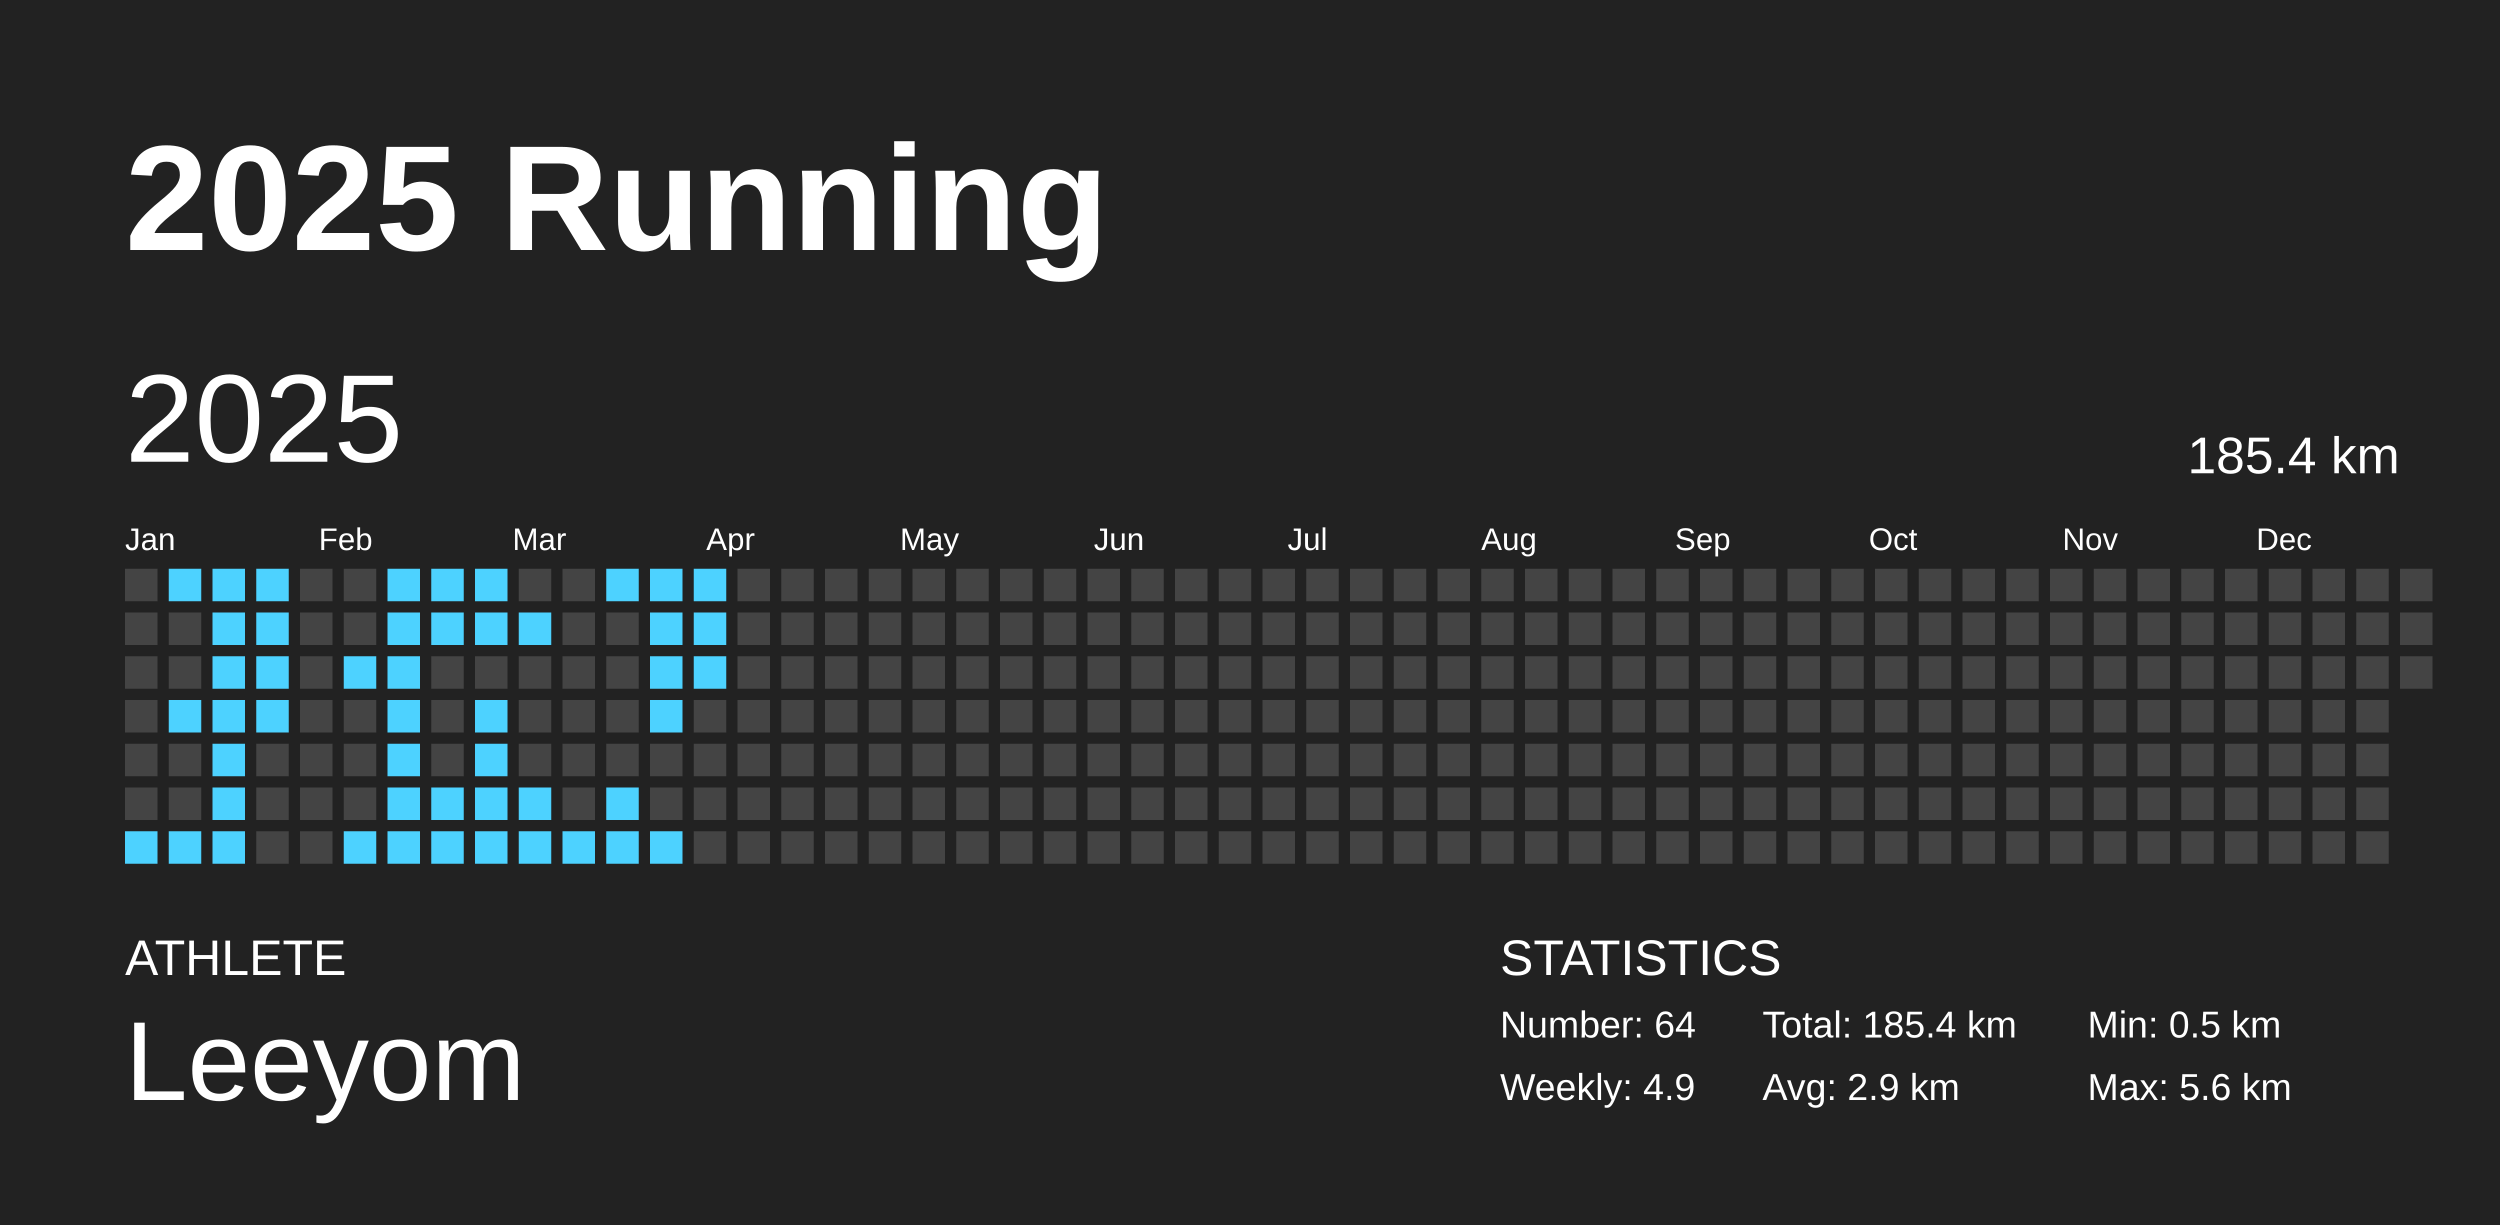
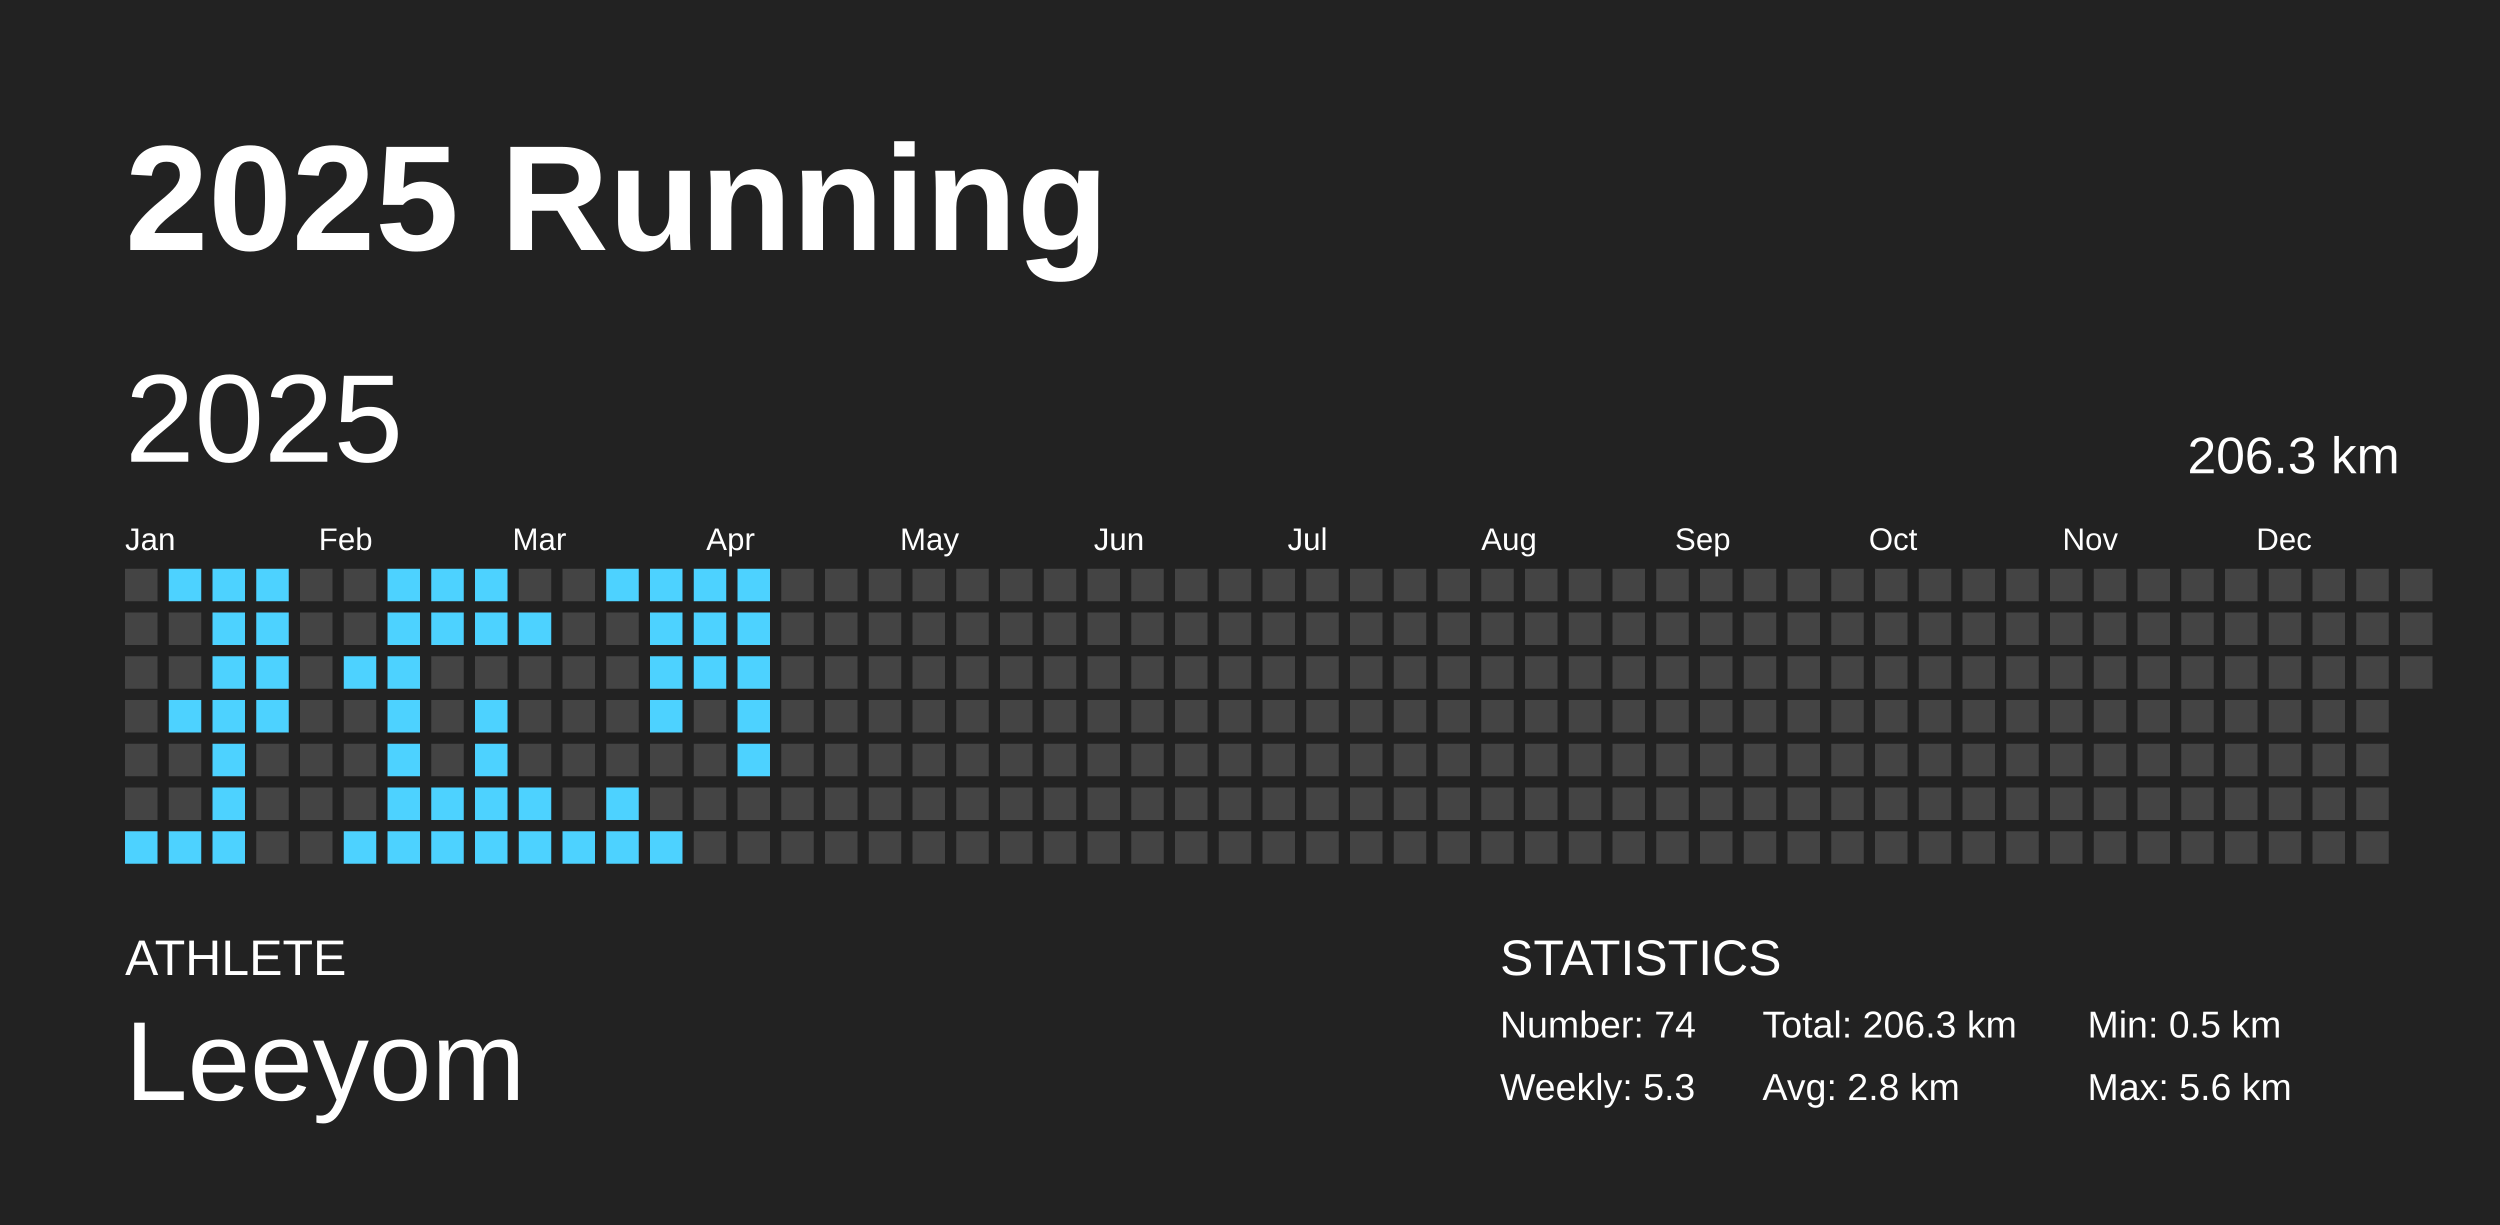
<svg xmlns="http://www.w3.org/2000/svg" baseProfile="full" height="98mm" version="1.1" viewBox="0,0,200,98" width="200mm">
  <defs />
  <rect fill="#222222" height="98" width="200" x="0" y="0" />
  <text fill="#FFFFFF" style="font-size:12px; font-family:Arial; font-weight:bold;" x="10" y="20">2025 Running</text>
  <text fill="#FFFFFF" style="font-size:4px; font-family:Arial" x="10" y="78">ATHLETE</text>
  <text fill="#FFFFFF" style="font-size:9px; font-family:Arial" x="10" y="88">Leeyom</text>
  <text fill="#FFFFFF" style="font-size:4px; font-family:Arial" x="120" y="78">STATISTICS</text>
-   <text fill="#FFFFFF" style="font-size:3px; font-family:Arial" x="120" y="83">Number: 64</text>
-   <text fill="#FFFFFF" style="font-size:3px; font-family:Arial" x="120" y="88">Weekly: 4.9</text>
-   <text fill="#FFFFFF" style="font-size:3px; font-family:Arial" x="141" y="83">Total: 185.4 km</text>
-   <text fill="#FFFFFF" style="font-size:3px; font-family:Arial" x="141" y="88">Avg: 2.9 km</text>
+   <text fill="#FFFFFF" style="font-size:3px; font-family:Arial" x="120" y="83">Number: 74</text>
+   <text fill="#FFFFFF" style="font-size:3px; font-family:Arial" x="120" y="88">Weekly: 5.3</text>
+   <text fill="#FFFFFF" style="font-size:3px; font-family:Arial" x="141" y="83">Total: 206.3 km</text>
+   <text fill="#FFFFFF" style="font-size:3px; font-family:Arial" x="141" y="88">Avg: 2.8 km</text>
  <text fill="#FFFFFF" style="font-size:3px; font-family:Arial" x="167" y="83">Min: 0.5 km</text>
  <text fill="#FFFFFF" style="font-size:3px; font-family:Arial" x="167" y="88">Max: 5.6 km</text>
  <text dominant-baseline="hanging" fill="#FFFFFF" style="font-size:10.0px; font-family:Arial;" x="10" y="30">2025</text>
-   <text dominant-baseline="hanging" fill="#FFFFFF" style="font-size:4.125px; font-family:Arial;" x="175" y="35">185.4 km</text>
+   <text dominant-baseline="hanging" fill="#FFFFFF" style="font-size:4.125px; font-family:Arial;" x="175" y="35">206.3 km</text>
  <text fill="#FFFFFF" style="font-size:2.5px; font-family:Arial" x="10.0" y="44">Jan</text>
  <text fill="#FFFFFF" style="font-size:2.5px; font-family:Arial" x="25.5" y="44">Feb</text>
  <text fill="#FFFFFF" style="font-size:2.5px; font-family:Arial" x="41.0" y="44">Mar</text>
  <text fill="#FFFFFF" style="font-size:2.5px; font-family:Arial" x="56.5" y="44">Apr</text>
  <text fill="#FFFFFF" style="font-size:2.5px; font-family:Arial" x="72.0" y="44">May</text>
  <text fill="#FFFFFF" style="font-size:2.5px; font-family:Arial" x="87.5" y="44">Jun</text>
  <text fill="#FFFFFF" style="font-size:2.5px; font-family:Arial" x="103.0" y="44">Jul</text>
  <text fill="#FFFFFF" style="font-size:2.5px; font-family:Arial" x="118.5" y="44">Aug</text>
  <text fill="#FFFFFF" style="font-size:2.5px; font-family:Arial" x="134.0" y="44">Sep</text>
  <text fill="#FFFFFF" style="font-size:2.5px; font-family:Arial" x="149.5" y="44">Oct</text>
  <text fill="#FFFFFF" style="font-size:2.5px; font-family:Arial" x="165.0" y="44">Nov</text>
  <text fill="#FFFFFF" style="font-size:2.5px; font-family:Arial" x="180.5" y="44">Dec</text>
  <rect fill="#444444" height="2.6" width="2.6" x="10.0" y="45.5" />
  <rect fill="#444444" height="2.6" width="2.6" x="10.0" y="49.0" />
  <rect fill="#444444" height="2.6" width="2.6" x="10.0" y="52.5" />
  <rect fill="#444444" height="2.6" width="2.6" x="10.0" y="56.0" />
  <rect fill="#444444" height="2.6" width="2.6" x="10.0" y="59.5" />
  <rect fill="#444444" height="2.6" width="2.6" x="10.0" y="63.0" />
  <rect fill="#4dd2ff" height="2.6" width="2.6" x="10.0" y="66.5" />
  <rect fill="#4dd2ff" height="2.6" width="2.6" x="13.5" y="45.5" />
  <rect fill="#444444" height="2.6" width="2.6" x="13.5" y="49.0" />
  <rect fill="#444444" height="2.6" width="2.6" x="13.5" y="52.5" />
  <rect fill="#4dd2ff" height="2.6" width="2.6" x="13.5" y="56.0" />
  <rect fill="#444444" height="2.6" width="2.6" x="13.5" y="59.5" />
  <rect fill="#444444" height="2.6" width="2.6" x="13.5" y="63.0" />
  <rect fill="#4dd2ff" height="2.6" width="2.6" x="13.5" y="66.5" />
  <rect fill="#4dd2ff" height="2.6" width="2.6" x="17.0" y="45.5" />
  <rect fill="#4dd2ff" height="2.6" width="2.6" x="17.0" y="49.0" />
  <rect fill="#4dd2ff" height="2.6" width="2.6" x="17.0" y="52.5" />
  <rect fill="#4dd2ff" height="2.6" width="2.6" x="17.0" y="56.0" />
  <rect fill="#4dd2ff" height="2.6" width="2.6" x="17.0" y="59.5" />
  <rect fill="#4dd2ff" height="2.6" width="2.6" x="17.0" y="63.0" />
  <rect fill="#4dd2ff" height="2.6" width="2.6" x="17.0" y="66.5" />
  <rect fill="#4dd2ff" height="2.6" width="2.6" x="20.5" y="45.5" />
  <rect fill="#4dd2ff" height="2.6" width="2.6" x="20.5" y="49.0" />
  <rect fill="#4dd2ff" height="2.6" width="2.6" x="20.5" y="52.5" />
  <rect fill="#4dd2ff" height="2.6" width="2.6" x="20.5" y="56.0" />
  <rect fill="#444444" height="2.6" width="2.6" x="20.5" y="59.5" />
  <rect fill="#444444" height="2.6" width="2.6" x="20.5" y="63.0" />
  <rect fill="#444444" height="2.6" width="2.6" x="20.5" y="66.5" />
  <rect fill="#444444" height="2.6" width="2.6" x="24.0" y="45.5" />
  <rect fill="#444444" height="2.6" width="2.6" x="24.0" y="49.0" />
  <rect fill="#444444" height="2.6" width="2.6" x="24.0" y="52.5" />
  <rect fill="#444444" height="2.6" width="2.6" x="24.0" y="56.0" />
  <rect fill="#444444" height="2.6" width="2.6" x="24.0" y="59.5" />
  <rect fill="#444444" height="2.6" width="2.6" x="24.0" y="63.0" />
  <rect fill="#444444" height="2.6" width="2.6" x="24.0" y="66.5" />
  <rect fill="#444444" height="2.6" width="2.6" x="27.5" y="45.5" />
  <rect fill="#444444" height="2.6" width="2.6" x="27.5" y="49.0" />
  <rect fill="#4dd2ff" height="2.6" width="2.6" x="27.5" y="52.5" />
  <rect fill="#444444" height="2.6" width="2.6" x="27.5" y="56.0" />
  <rect fill="#444444" height="2.6" width="2.6" x="27.5" y="59.5" />
  <rect fill="#444444" height="2.6" width="2.6" x="27.5" y="63.0" />
  <rect fill="#4dd2ff" height="2.6" width="2.6" x="27.5" y="66.5" />
  <rect fill="#4dd2ff" height="2.6" width="2.6" x="31.0" y="45.5" />
  <rect fill="#4dd2ff" height="2.6" width="2.6" x="31.0" y="49.0" />
  <rect fill="#4dd2ff" height="2.6" width="2.6" x="31.0" y="52.5" />
  <rect fill="#4dd2ff" height="2.6" width="2.6" x="31.0" y="56.0" />
  <rect fill="#4dd2ff" height="2.6" width="2.6" x="31.0" y="59.5" />
  <rect fill="#4dd2ff" height="2.6" width="2.6" x="31.0" y="63.0" />
  <rect fill="#4dd2ff" height="2.6" width="2.6" x="31.0" y="66.5" />
  <rect fill="#4dd2ff" height="2.6" width="2.6" x="34.5" y="45.5" />
  <rect fill="#4dd2ff" height="2.6" width="2.6" x="34.5" y="49.0" />
  <rect fill="#444444" height="2.6" width="2.6" x="34.5" y="52.5" />
  <rect fill="#444444" height="2.6" width="2.6" x="34.5" y="56.0" />
  <rect fill="#444444" height="2.6" width="2.6" x="34.5" y="59.5" />
  <rect fill="#4dd2ff" height="2.6" width="2.6" x="34.5" y="63.0" />
  <rect fill="#4dd2ff" height="2.6" width="2.6" x="34.5" y="66.5" />
  <rect fill="#4dd2ff" height="2.6" width="2.6" x="38.0" y="45.5" />
  <rect fill="#4dd2ff" height="2.6" width="2.6" x="38.0" y="49.0" />
  <rect fill="#444444" height="2.6" width="2.6" x="38.0" y="52.5" />
  <rect fill="#4dd2ff" height="2.6" width="2.6" x="38.0" y="56.0" />
  <rect fill="#4dd2ff" height="2.6" width="2.6" x="38.0" y="59.5" />
  <rect fill="#4dd2ff" height="2.6" width="2.6" x="38.0" y="63.0" />
  <rect fill="#4dd2ff" height="2.6" width="2.6" x="38.0" y="66.5" />
  <rect fill="#444444" height="2.6" width="2.6" x="41.5" y="45.5" />
  <rect fill="#4dd2ff" height="2.6" width="2.6" x="41.5" y="49.0" />
  <rect fill="#444444" height="2.6" width="2.6" x="41.5" y="52.5" />
  <rect fill="#444444" height="2.6" width="2.6" x="41.5" y="56.0" />
  <rect fill="#444444" height="2.6" width="2.6" x="41.5" y="59.5" />
  <rect fill="#4dd2ff" height="2.6" width="2.6" x="41.5" y="63.0" />
  <rect fill="#4dd2ff" height="2.6" width="2.6" x="41.5" y="66.5" />
  <rect fill="#444444" height="2.6" width="2.6" x="45.0" y="45.5" />
  <rect fill="#444444" height="2.6" width="2.6" x="45.0" y="49.0" />
  <rect fill="#444444" height="2.6" width="2.6" x="45.0" y="52.5" />
  <rect fill="#444444" height="2.6" width="2.6" x="45.0" y="56.0" />
  <rect fill="#444444" height="2.6" width="2.6" x="45.0" y="59.5" />
  <rect fill="#444444" height="2.6" width="2.6" x="45.0" y="63.0" />
  <rect fill="#4dd2ff" height="2.6" width="2.6" x="45.0" y="66.5" />
  <rect fill="#4dd2ff" height="2.6" width="2.6" x="48.5" y="45.5" />
  <rect fill="#444444" height="2.6" width="2.6" x="48.5" y="49.0" />
  <rect fill="#444444" height="2.6" width="2.6" x="48.5" y="52.5" />
  <rect fill="#444444" height="2.6" width="2.6" x="48.5" y="56.0" />
  <rect fill="#444444" height="2.6" width="2.6" x="48.5" y="59.5" />
  <rect fill="#4dd2ff" height="2.6" width="2.6" x="48.5" y="63.0" />
  <rect fill="#4dd2ff" height="2.6" width="2.6" x="48.5" y="66.5" />
  <rect fill="#4dd2ff" height="2.6" width="2.6" x="52.0" y="45.5" />
  <rect fill="#4dd2ff" height="2.6" width="2.6" x="52.0" y="49.0" />
  <rect fill="#4dd2ff" height="2.6" width="2.6" x="52.0" y="52.5" />
  <rect fill="#4dd2ff" height="2.6" width="2.6" x="52.0" y="56.0" />
  <rect fill="#444444" height="2.6" width="2.6" x="52.0" y="59.5" />
  <rect fill="#444444" height="2.6" width="2.6" x="52.0" y="63.0" />
  <rect fill="#4dd2ff" height="2.6" width="2.6" x="52.0" y="66.5" />
  <rect fill="#4dd2ff" height="2.6" width="2.6" x="55.5" y="45.5" />
  <rect fill="#4dd2ff" height="2.6" width="2.6" x="55.5" y="49.0" />
  <rect fill="#4dd2ff" height="2.6" width="2.6" x="55.5" y="52.5" />
  <rect fill="#444444" height="2.6" width="2.6" x="55.5" y="56.0" />
  <rect fill="#444444" height="2.6" width="2.6" x="55.5" y="59.5" />
  <rect fill="#444444" height="2.6" width="2.6" x="55.5" y="63.0" />
  <rect fill="#444444" height="2.6" width="2.6" x="55.5" y="66.5" />
-   <rect fill="#444444" height="2.6" width="2.6" x="59.0" y="45.5" />
-   <rect fill="#444444" height="2.6" width="2.6" x="59.0" y="49.0" />
-   <rect fill="#444444" height="2.6" width="2.6" x="59.0" y="52.5" />
-   <rect fill="#444444" height="2.6" width="2.6" x="59.0" y="56.0" />
-   <rect fill="#444444" height="2.6" width="2.6" x="59.0" y="59.5" />
+   <rect fill="#4dd2ff" height="2.6" width="2.6" x="59.0" y="45.5" />
+   <rect fill="#4dd2ff" height="2.6" width="2.6" x="59.0" y="49.0" />
+   <rect fill="#4dd2ff" height="2.6" width="2.6" x="59.0" y="52.5" />
+   <rect fill="#4dd2ff" height="2.6" width="2.6" x="59.0" y="56.0" />
+   <rect fill="#4dd2ff" height="2.6" width="2.6" x="59.0" y="59.5" />
  <rect fill="#444444" height="2.6" width="2.6" x="59.0" y="63.0" />
  <rect fill="#444444" height="2.6" width="2.6" x="59.0" y="66.5" />
  <rect fill="#444444" height="2.6" width="2.6" x="62.5" y="45.5" />
  <rect fill="#444444" height="2.6" width="2.6" x="62.5" y="49.0" />
  <rect fill="#444444" height="2.6" width="2.6" x="62.5" y="52.5" />
  <rect fill="#444444" height="2.6" width="2.6" x="62.5" y="56.0" />
  <rect fill="#444444" height="2.6" width="2.6" x="62.5" y="59.5" />
  <rect fill="#444444" height="2.6" width="2.6" x="62.5" y="63.0" />
  <rect fill="#444444" height="2.6" width="2.6" x="62.5" y="66.5" />
  <rect fill="#444444" height="2.6" width="2.6" x="66.0" y="45.5" />
  <rect fill="#444444" height="2.6" width="2.6" x="66.0" y="49.0" />
  <rect fill="#444444" height="2.6" width="2.6" x="66.0" y="52.5" />
  <rect fill="#444444" height="2.6" width="2.6" x="66.0" y="56.0" />
  <rect fill="#444444" height="2.6" width="2.6" x="66.0" y="59.5" />
  <rect fill="#444444" height="2.6" width="2.6" x="66.0" y="63.0" />
  <rect fill="#444444" height="2.6" width="2.6" x="66.0" y="66.5" />
  <rect fill="#444444" height="2.6" width="2.6" x="69.5" y="45.5" />
  <rect fill="#444444" height="2.6" width="2.6" x="69.5" y="49.0" />
  <rect fill="#444444" height="2.6" width="2.6" x="69.5" y="52.5" />
  <rect fill="#444444" height="2.6" width="2.6" x="69.5" y="56.0" />
  <rect fill="#444444" height="2.6" width="2.6" x="69.5" y="59.5" />
  <rect fill="#444444" height="2.6" width="2.6" x="69.5" y="63.0" />
  <rect fill="#444444" height="2.6" width="2.6" x="69.5" y="66.5" />
  <rect fill="#444444" height="2.6" width="2.6" x="73.0" y="45.5" />
  <rect fill="#444444" height="2.6" width="2.6" x="73.0" y="49.0" />
  <rect fill="#444444" height="2.6" width="2.6" x="73.0" y="52.5" />
  <rect fill="#444444" height="2.6" width="2.6" x="73.0" y="56.0" />
  <rect fill="#444444" height="2.6" width="2.6" x="73.0" y="59.5" />
  <rect fill="#444444" height="2.6" width="2.6" x="73.0" y="63.0" />
  <rect fill="#444444" height="2.6" width="2.6" x="73.0" y="66.5" />
  <rect fill="#444444" height="2.6" width="2.6" x="76.5" y="45.5" />
  <rect fill="#444444" height="2.6" width="2.6" x="76.5" y="49.0" />
  <rect fill="#444444" height="2.6" width="2.6" x="76.5" y="52.5" />
  <rect fill="#444444" height="2.6" width="2.6" x="76.5" y="56.0" />
  <rect fill="#444444" height="2.6" width="2.6" x="76.5" y="59.5" />
  <rect fill="#444444" height="2.6" width="2.6" x="76.5" y="63.0" />
  <rect fill="#444444" height="2.6" width="2.6" x="76.5" y="66.5" />
  <rect fill="#444444" height="2.6" width="2.6" x="80.0" y="45.5" />
  <rect fill="#444444" height="2.6" width="2.6" x="80.0" y="49.0" />
  <rect fill="#444444" height="2.6" width="2.6" x="80.0" y="52.5" />
  <rect fill="#444444" height="2.6" width="2.6" x="80.0" y="56.0" />
  <rect fill="#444444" height="2.6" width="2.6" x="80.0" y="59.5" />
  <rect fill="#444444" height="2.6" width="2.6" x="80.0" y="63.0" />
  <rect fill="#444444" height="2.6" width="2.6" x="80.0" y="66.5" />
  <rect fill="#444444" height="2.6" width="2.6" x="83.5" y="45.5" />
  <rect fill="#444444" height="2.6" width="2.6" x="83.5" y="49.0" />
  <rect fill="#444444" height="2.6" width="2.6" x="83.5" y="52.5" />
  <rect fill="#444444" height="2.6" width="2.6" x="83.5" y="56.0" />
  <rect fill="#444444" height="2.6" width="2.6" x="83.5" y="59.5" />
  <rect fill="#444444" height="2.6" width="2.6" x="83.5" y="63.0" />
  <rect fill="#444444" height="2.6" width="2.6" x="83.5" y="66.5" />
  <rect fill="#444444" height="2.6" width="2.6" x="87.0" y="45.5" />
  <rect fill="#444444" height="2.6" width="2.6" x="87.0" y="49.0" />
  <rect fill="#444444" height="2.6" width="2.6" x="87.0" y="52.5" />
  <rect fill="#444444" height="2.6" width="2.6" x="87.0" y="56.0" />
  <rect fill="#444444" height="2.6" width="2.6" x="87.0" y="59.5" />
  <rect fill="#444444" height="2.6" width="2.6" x="87.0" y="63.0" />
  <rect fill="#444444" height="2.6" width="2.6" x="87.0" y="66.5" />
  <rect fill="#444444" height="2.6" width="2.6" x="90.5" y="45.5" />
  <rect fill="#444444" height="2.6" width="2.6" x="90.5" y="49.0" />
  <rect fill="#444444" height="2.6" width="2.6" x="90.5" y="52.5" />
  <rect fill="#444444" height="2.6" width="2.6" x="90.5" y="56.0" />
  <rect fill="#444444" height="2.6" width="2.6" x="90.5" y="59.5" />
  <rect fill="#444444" height="2.6" width="2.6" x="90.5" y="63.0" />
  <rect fill="#444444" height="2.6" width="2.6" x="90.5" y="66.5" />
  <rect fill="#444444" height="2.6" width="2.6" x="94.0" y="45.5" />
  <rect fill="#444444" height="2.6" width="2.6" x="94.0" y="49.0" />
  <rect fill="#444444" height="2.6" width="2.6" x="94.0" y="52.5" />
  <rect fill="#444444" height="2.6" width="2.6" x="94.0" y="56.0" />
  <rect fill="#444444" height="2.6" width="2.6" x="94.0" y="59.5" />
  <rect fill="#444444" height="2.6" width="2.6" x="94.0" y="63.0" />
  <rect fill="#444444" height="2.6" width="2.6" x="94.0" y="66.5" />
  <rect fill="#444444" height="2.6" width="2.6" x="97.5" y="45.5" />
  <rect fill="#444444" height="2.6" width="2.6" x="97.5" y="49.0" />
  <rect fill="#444444" height="2.6" width="2.6" x="97.5" y="52.5" />
  <rect fill="#444444" height="2.6" width="2.6" x="97.5" y="56.0" />
  <rect fill="#444444" height="2.6" width="2.6" x="97.5" y="59.5" />
  <rect fill="#444444" height="2.6" width="2.6" x="97.5" y="63.0" />
  <rect fill="#444444" height="2.6" width="2.6" x="97.5" y="66.5" />
  <rect fill="#444444" height="2.6" width="2.6" x="101.0" y="45.5" />
  <rect fill="#444444" height="2.6" width="2.6" x="101.0" y="49.0" />
  <rect fill="#444444" height="2.6" width="2.6" x="101.0" y="52.5" />
  <rect fill="#444444" height="2.6" width="2.6" x="101.0" y="56.0" />
  <rect fill="#444444" height="2.6" width="2.6" x="101.0" y="59.5" />
  <rect fill="#444444" height="2.6" width="2.6" x="101.0" y="63.0" />
  <rect fill="#444444" height="2.6" width="2.6" x="101.0" y="66.5" />
  <rect fill="#444444" height="2.6" width="2.6" x="104.5" y="45.5" />
  <rect fill="#444444" height="2.6" width="2.6" x="104.5" y="49.0" />
  <rect fill="#444444" height="2.6" width="2.6" x="104.5" y="52.5" />
  <rect fill="#444444" height="2.6" width="2.6" x="104.5" y="56.0" />
  <rect fill="#444444" height="2.6" width="2.6" x="104.5" y="59.5" />
  <rect fill="#444444" height="2.6" width="2.6" x="104.5" y="63.0" />
  <rect fill="#444444" height="2.6" width="2.6" x="104.5" y="66.5" />
  <rect fill="#444444" height="2.6" width="2.6" x="108.0" y="45.5" />
  <rect fill="#444444" height="2.6" width="2.6" x="108.0" y="49.0" />
  <rect fill="#444444" height="2.6" width="2.6" x="108.0" y="52.5" />
  <rect fill="#444444" height="2.6" width="2.6" x="108.0" y="56.0" />
  <rect fill="#444444" height="2.6" width="2.6" x="108.0" y="59.5" />
  <rect fill="#444444" height="2.6" width="2.6" x="108.0" y="63.0" />
  <rect fill="#444444" height="2.6" width="2.6" x="108.0" y="66.5" />
  <rect fill="#444444" height="2.6" width="2.6" x="111.5" y="45.5" />
  <rect fill="#444444" height="2.6" width="2.6" x="111.5" y="49.0" />
  <rect fill="#444444" height="2.6" width="2.6" x="111.5" y="52.5" />
  <rect fill="#444444" height="2.6" width="2.6" x="111.5" y="56.0" />
  <rect fill="#444444" height="2.6" width="2.6" x="111.5" y="59.5" />
  <rect fill="#444444" height="2.6" width="2.6" x="111.5" y="63.0" />
  <rect fill="#444444" height="2.6" width="2.6" x="111.5" y="66.5" />
  <rect fill="#444444" height="2.6" width="2.6" x="115.0" y="45.5" />
  <rect fill="#444444" height="2.6" width="2.6" x="115.0" y="49.0" />
  <rect fill="#444444" height="2.6" width="2.6" x="115.0" y="52.5" />
  <rect fill="#444444" height="2.6" width="2.6" x="115.0" y="56.0" />
  <rect fill="#444444" height="2.6" width="2.6" x="115.0" y="59.5" />
  <rect fill="#444444" height="2.6" width="2.6" x="115.0" y="63.0" />
  <rect fill="#444444" height="2.6" width="2.6" x="115.0" y="66.5" />
  <rect fill="#444444" height="2.6" width="2.6" x="118.5" y="45.5" />
  <rect fill="#444444" height="2.6" width="2.6" x="118.5" y="49.0" />
  <rect fill="#444444" height="2.6" width="2.6" x="118.5" y="52.5" />
  <rect fill="#444444" height="2.6" width="2.6" x="118.5" y="56.0" />
  <rect fill="#444444" height="2.6" width="2.6" x="118.5" y="59.5" />
  <rect fill="#444444" height="2.6" width="2.6" x="118.5" y="63.0" />
  <rect fill="#444444" height="2.6" width="2.6" x="118.5" y="66.5" />
  <rect fill="#444444" height="2.6" width="2.6" x="122.0" y="45.5" />
  <rect fill="#444444" height="2.6" width="2.6" x="122.0" y="49.0" />
  <rect fill="#444444" height="2.6" width="2.6" x="122.0" y="52.5" />
  <rect fill="#444444" height="2.6" width="2.6" x="122.0" y="56.0" />
  <rect fill="#444444" height="2.6" width="2.6" x="122.0" y="59.5" />
  <rect fill="#444444" height="2.6" width="2.6" x="122.0" y="63.0" />
  <rect fill="#444444" height="2.6" width="2.6" x="122.0" y="66.5" />
  <rect fill="#444444" height="2.6" width="2.6" x="125.5" y="45.5" />
  <rect fill="#444444" height="2.6" width="2.6" x="125.5" y="49.0" />
  <rect fill="#444444" height="2.6" width="2.6" x="125.5" y="52.5" />
  <rect fill="#444444" height="2.6" width="2.6" x="125.5" y="56.0" />
  <rect fill="#444444" height="2.6" width="2.6" x="125.5" y="59.5" />
  <rect fill="#444444" height="2.6" width="2.6" x="125.5" y="63.0" />
  <rect fill="#444444" height="2.6" width="2.6" x="125.5" y="66.5" />
  <rect fill="#444444" height="2.6" width="2.6" x="129.0" y="45.5" />
  <rect fill="#444444" height="2.6" width="2.6" x="129.0" y="49.0" />
  <rect fill="#444444" height="2.6" width="2.6" x="129.0" y="52.5" />
  <rect fill="#444444" height="2.6" width="2.6" x="129.0" y="56.0" />
  <rect fill="#444444" height="2.6" width="2.6" x="129.0" y="59.5" />
  <rect fill="#444444" height="2.6" width="2.6" x="129.0" y="63.0" />
  <rect fill="#444444" height="2.6" width="2.6" x="129.0" y="66.5" />
  <rect fill="#444444" height="2.6" width="2.6" x="132.5" y="45.5" />
  <rect fill="#444444" height="2.6" width="2.6" x="132.5" y="49.0" />
  <rect fill="#444444" height="2.6" width="2.6" x="132.5" y="52.5" />
  <rect fill="#444444" height="2.6" width="2.6" x="132.5" y="56.0" />
  <rect fill="#444444" height="2.6" width="2.6" x="132.5" y="59.5" />
  <rect fill="#444444" height="2.6" width="2.6" x="132.5" y="63.0" />
  <rect fill="#444444" height="2.6" width="2.6" x="132.5" y="66.5" />
  <rect fill="#444444" height="2.6" width="2.6" x="136.0" y="45.5" />
  <rect fill="#444444" height="2.6" width="2.6" x="136.0" y="49.0" />
  <rect fill="#444444" height="2.6" width="2.6" x="136.0" y="52.5" />
  <rect fill="#444444" height="2.6" width="2.6" x="136.0" y="56.0" />
  <rect fill="#444444" height="2.6" width="2.6" x="136.0" y="59.5" />
  <rect fill="#444444" height="2.6" width="2.6" x="136.0" y="63.0" />
  <rect fill="#444444" height="2.6" width="2.6" x="136.0" y="66.5" />
  <rect fill="#444444" height="2.6" width="2.6" x="139.5" y="45.5" />
  <rect fill="#444444" height="2.6" width="2.6" x="139.5" y="49.0" />
  <rect fill="#444444" height="2.6" width="2.6" x="139.5" y="52.5" />
  <rect fill="#444444" height="2.6" width="2.6" x="139.5" y="56.0" />
  <rect fill="#444444" height="2.6" width="2.6" x="139.5" y="59.5" />
  <rect fill="#444444" height="2.6" width="2.6" x="139.5" y="63.0" />
  <rect fill="#444444" height="2.6" width="2.6" x="139.5" y="66.5" />
  <rect fill="#444444" height="2.6" width="2.6" x="143.0" y="45.5" />
  <rect fill="#444444" height="2.6" width="2.6" x="143.0" y="49.0" />
  <rect fill="#444444" height="2.6" width="2.6" x="143.0" y="52.5" />
  <rect fill="#444444" height="2.6" width="2.6" x="143.0" y="56.0" />
  <rect fill="#444444" height="2.6" width="2.6" x="143.0" y="59.5" />
  <rect fill="#444444" height="2.6" width="2.6" x="143.0" y="63.0" />
  <rect fill="#444444" height="2.6" width="2.6" x="143.0" y="66.5" />
  <rect fill="#444444" height="2.6" width="2.6" x="146.5" y="45.5" />
  <rect fill="#444444" height="2.6" width="2.6" x="146.5" y="49.0" />
  <rect fill="#444444" height="2.6" width="2.6" x="146.5" y="52.5" />
  <rect fill="#444444" height="2.6" width="2.6" x="146.5" y="56.0" />
  <rect fill="#444444" height="2.6" width="2.6" x="146.5" y="59.5" />
  <rect fill="#444444" height="2.6" width="2.6" x="146.5" y="63.0" />
  <rect fill="#444444" height="2.6" width="2.6" x="146.5" y="66.5" />
  <rect fill="#444444" height="2.6" width="2.6" x="150.0" y="45.5" />
  <rect fill="#444444" height="2.6" width="2.6" x="150.0" y="49.0" />
  <rect fill="#444444" height="2.6" width="2.6" x="150.0" y="52.5" />
  <rect fill="#444444" height="2.6" width="2.6" x="150.0" y="56.0" />
  <rect fill="#444444" height="2.6" width="2.6" x="150.0" y="59.5" />
  <rect fill="#444444" height="2.6" width="2.6" x="150.0" y="63.0" />
  <rect fill="#444444" height="2.6" width="2.6" x="150.0" y="66.5" />
  <rect fill="#444444" height="2.6" width="2.6" x="153.5" y="45.5" />
  <rect fill="#444444" height="2.6" width="2.6" x="153.5" y="49.0" />
  <rect fill="#444444" height="2.6" width="2.6" x="153.5" y="52.5" />
  <rect fill="#444444" height="2.6" width="2.6" x="153.5" y="56.0" />
  <rect fill="#444444" height="2.6" width="2.6" x="153.5" y="59.5" />
  <rect fill="#444444" height="2.6" width="2.6" x="153.5" y="63.0" />
  <rect fill="#444444" height="2.6" width="2.6" x="153.5" y="66.5" />
  <rect fill="#444444" height="2.6" width="2.6" x="157.0" y="45.5" />
  <rect fill="#444444" height="2.6" width="2.6" x="157.0" y="49.0" />
  <rect fill="#444444" height="2.6" width="2.6" x="157.0" y="52.5" />
  <rect fill="#444444" height="2.6" width="2.6" x="157.0" y="56.0" />
  <rect fill="#444444" height="2.6" width="2.6" x="157.0" y="59.5" />
  <rect fill="#444444" height="2.6" width="2.6" x="157.0" y="63.0" />
  <rect fill="#444444" height="2.6" width="2.6" x="157.0" y="66.5" />
  <rect fill="#444444" height="2.6" width="2.6" x="160.5" y="45.5" />
  <rect fill="#444444" height="2.6" width="2.6" x="160.5" y="49.0" />
  <rect fill="#444444" height="2.6" width="2.6" x="160.5" y="52.5" />
  <rect fill="#444444" height="2.6" width="2.6" x="160.5" y="56.0" />
  <rect fill="#444444" height="2.6" width="2.6" x="160.5" y="59.5" />
  <rect fill="#444444" height="2.6" width="2.6" x="160.5" y="63.0" />
  <rect fill="#444444" height="2.6" width="2.6" x="160.5" y="66.5" />
  <rect fill="#444444" height="2.6" width="2.6" x="164.0" y="45.5" />
  <rect fill="#444444" height="2.6" width="2.6" x="164.0" y="49.0" />
  <rect fill="#444444" height="2.6" width="2.6" x="164.0" y="52.5" />
  <rect fill="#444444" height="2.6" width="2.6" x="164.0" y="56.0" />
  <rect fill="#444444" height="2.6" width="2.6" x="164.0" y="59.5" />
  <rect fill="#444444" height="2.6" width="2.6" x="164.0" y="63.0" />
  <rect fill="#444444" height="2.6" width="2.6" x="164.0" y="66.5" />
  <rect fill="#444444" height="2.6" width="2.6" x="167.5" y="45.5" />
  <rect fill="#444444" height="2.6" width="2.6" x="167.5" y="49.0" />
  <rect fill="#444444" height="2.6" width="2.6" x="167.5" y="52.5" />
  <rect fill="#444444" height="2.6" width="2.6" x="167.5" y="56.0" />
  <rect fill="#444444" height="2.6" width="2.6" x="167.5" y="59.5" />
  <rect fill="#444444" height="2.6" width="2.6" x="167.5" y="63.0" />
  <rect fill="#444444" height="2.6" width="2.6" x="167.5" y="66.5" />
  <rect fill="#444444" height="2.6" width="2.6" x="171.0" y="45.5" />
  <rect fill="#444444" height="2.6" width="2.6" x="171.0" y="49.0" />
  <rect fill="#444444" height="2.6" width="2.6" x="171.0" y="52.5" />
  <rect fill="#444444" height="2.6" width="2.6" x="171.0" y="56.0" />
  <rect fill="#444444" height="2.6" width="2.6" x="171.0" y="59.5" />
  <rect fill="#444444" height="2.6" width="2.6" x="171.0" y="63.0" />
  <rect fill="#444444" height="2.6" width="2.6" x="171.0" y="66.5" />
  <rect fill="#444444" height="2.6" width="2.6" x="174.5" y="45.5" />
  <rect fill="#444444" height="2.6" width="2.6" x="174.5" y="49.0" />
  <rect fill="#444444" height="2.6" width="2.6" x="174.5" y="52.5" />
  <rect fill="#444444" height="2.6" width="2.6" x="174.5" y="56.0" />
  <rect fill="#444444" height="2.6" width="2.6" x="174.5" y="59.5" />
  <rect fill="#444444" height="2.6" width="2.6" x="174.5" y="63.0" />
  <rect fill="#444444" height="2.6" width="2.6" x="174.5" y="66.5" />
  <rect fill="#444444" height="2.6" width="2.6" x="178.0" y="45.5" />
  <rect fill="#444444" height="2.6" width="2.6" x="178.0" y="49.0" />
  <rect fill="#444444" height="2.6" width="2.6" x="178.0" y="52.5" />
  <rect fill="#444444" height="2.6" width="2.6" x="178.0" y="56.0" />
  <rect fill="#444444" height="2.6" width="2.6" x="178.0" y="59.5" />
  <rect fill="#444444" height="2.6" width="2.6" x="178.0" y="63.0" />
  <rect fill="#444444" height="2.6" width="2.6" x="178.0" y="66.5" />
  <rect fill="#444444" height="2.6" width="2.6" x="181.5" y="45.5" />
  <rect fill="#444444" height="2.6" width="2.6" x="181.5" y="49.0" />
  <rect fill="#444444" height="2.6" width="2.6" x="181.5" y="52.5" />
  <rect fill="#444444" height="2.6" width="2.6" x="181.5" y="56.0" />
  <rect fill="#444444" height="2.6" width="2.6" x="181.5" y="59.5" />
  <rect fill="#444444" height="2.6" width="2.6" x="181.5" y="63.0" />
  <rect fill="#444444" height="2.6" width="2.6" x="181.5" y="66.5" />
  <rect fill="#444444" height="2.6" width="2.6" x="185.0" y="45.5" />
  <rect fill="#444444" height="2.6" width="2.6" x="185.0" y="49.0" />
  <rect fill="#444444" height="2.6" width="2.6" x="185.0" y="52.5" />
  <rect fill="#444444" height="2.6" width="2.6" x="185.0" y="56.0" />
  <rect fill="#444444" height="2.6" width="2.6" x="185.0" y="59.5" />
  <rect fill="#444444" height="2.6" width="2.6" x="185.0" y="63.0" />
  <rect fill="#444444" height="2.6" width="2.6" x="185.0" y="66.5" />
  <rect fill="#444444" height="2.6" width="2.6" x="188.5" y="45.5" />
  <rect fill="#444444" height="2.6" width="2.6" x="188.5" y="49.0" />
  <rect fill="#444444" height="2.6" width="2.6" x="188.5" y="52.5" />
  <rect fill="#444444" height="2.6" width="2.6" x="188.5" y="56.0" />
  <rect fill="#444444" height="2.6" width="2.6" x="188.5" y="59.5" />
  <rect fill="#444444" height="2.6" width="2.6" x="188.5" y="63.0" />
  <rect fill="#444444" height="2.6" width="2.6" x="188.5" y="66.5" />
  <rect fill="#444444" height="2.6" width="2.6" x="192.0" y="45.5" />
  <rect fill="#444444" height="2.6" width="2.6" x="192.0" y="49.0" />
  <rect fill="#444444" height="2.6" width="2.6" x="192.0" y="52.5" />
</svg>
